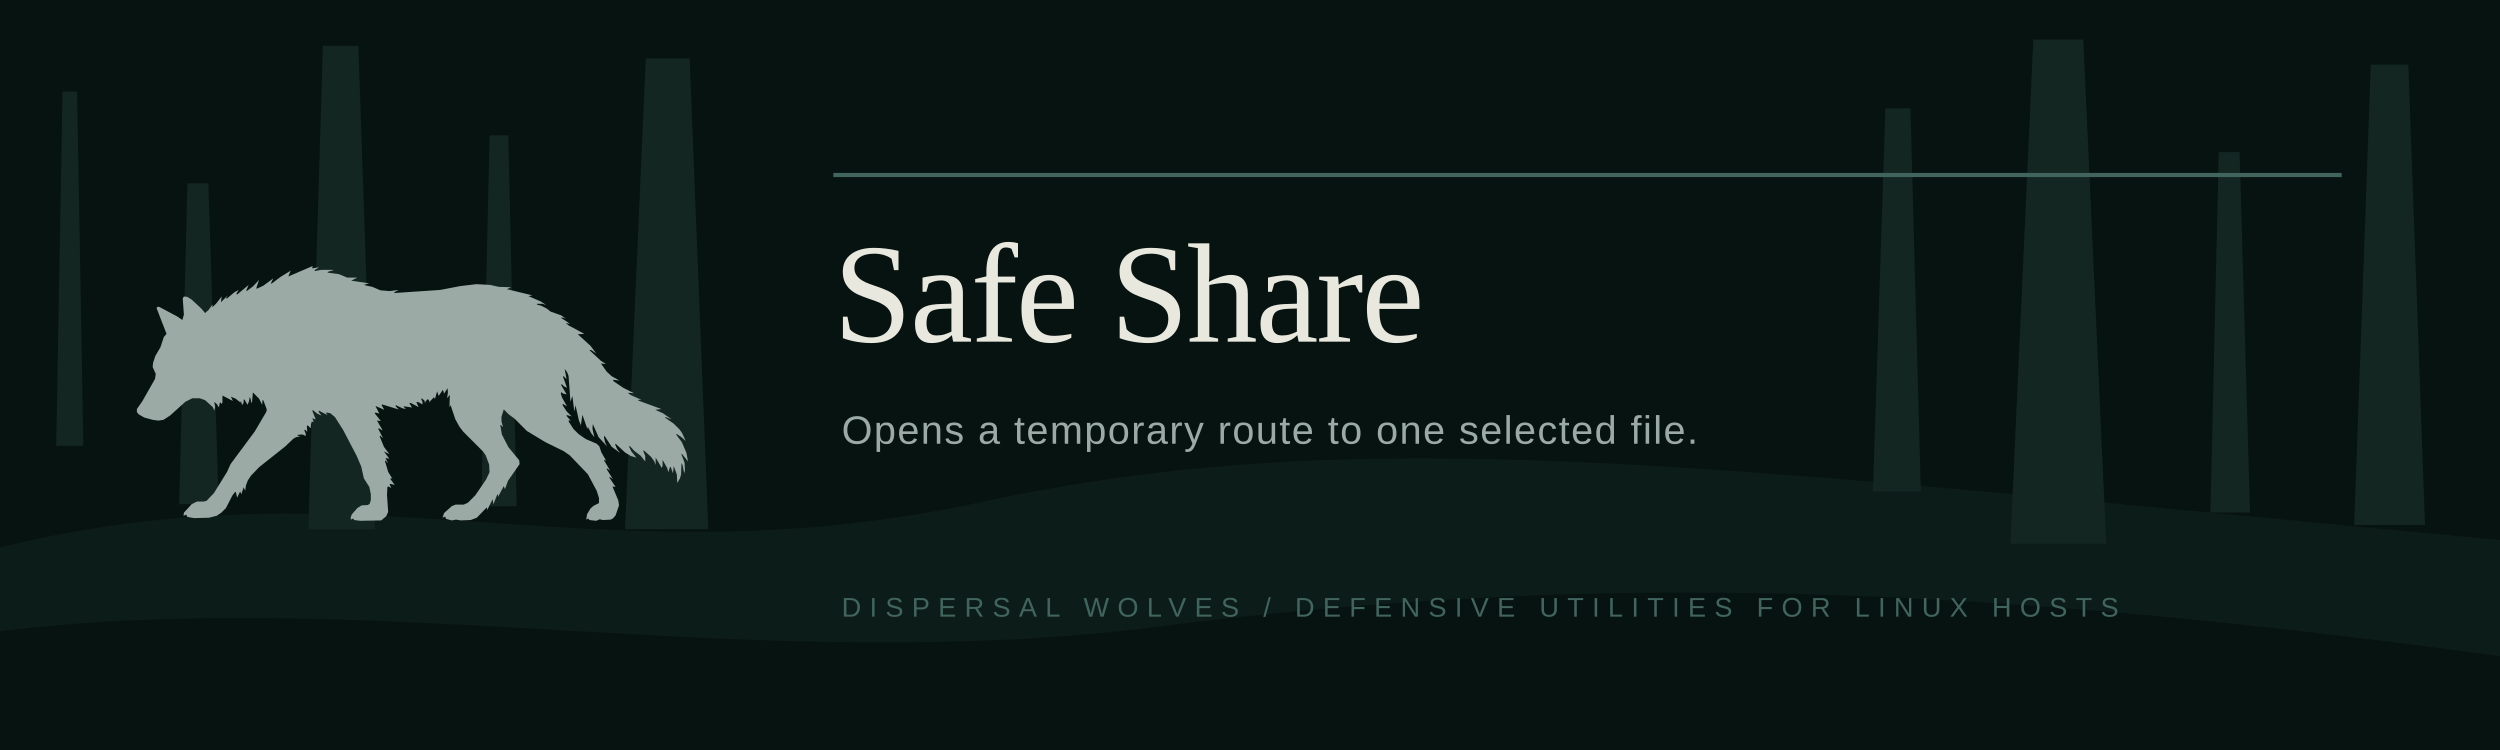
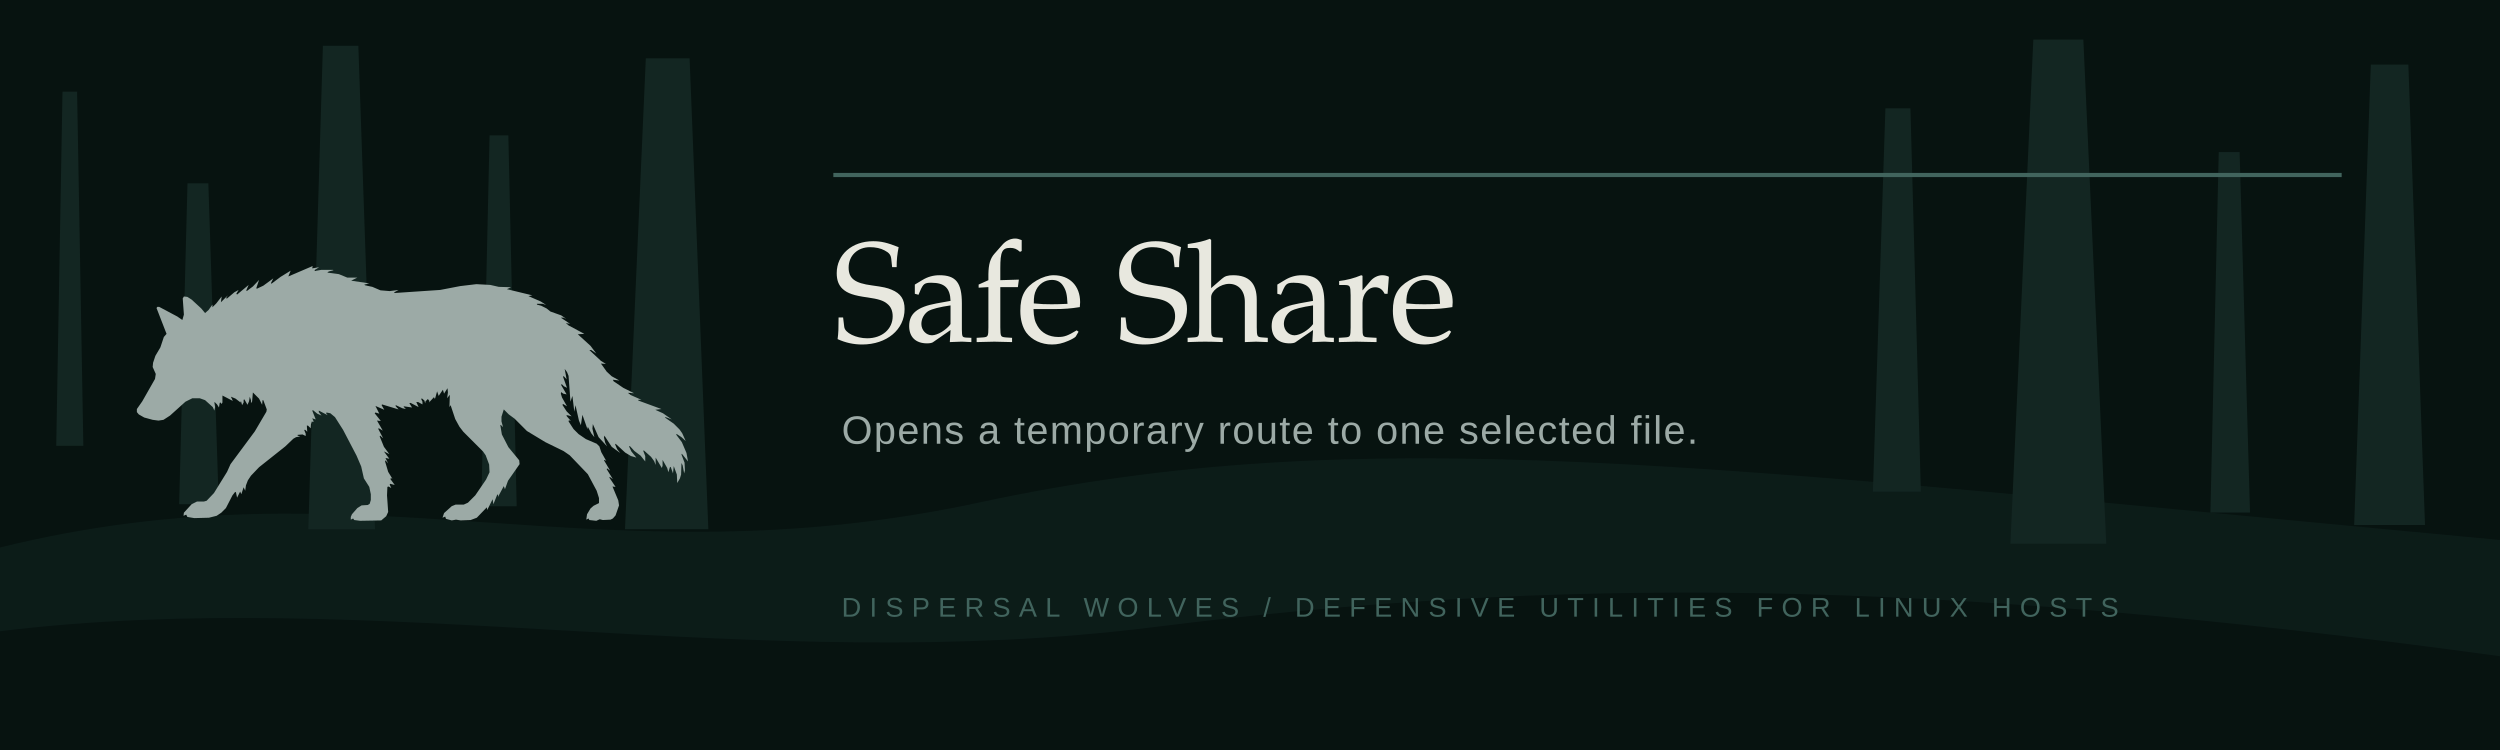
<svg xmlns="http://www.w3.org/2000/svg" viewBox="0 0 1200 360" role="img" aria-labelledby="title desc">
  <rect width="1200" height="360" fill="#071310" />
  <g aria-hidden="true" opacity=".56">
    <path d="M0 262.8C175 219.6 286 280.8 470 241.2S814 223.2 1200 259.2V360H0Z" fill="#10231F" />
    <path d="M30 44h7l3 170h-13Z" fill="#1D3530" />
    <path d="M90 88h10l5 154h-19Z" fill="#1D3530" />
    <path d="M155 22h17l8 232h-32Z" fill="#1D3530" />
    <path d="M235 65h9l4 178h-17Z" fill="#1D3530" />
    <path d="M310 28h21l9 226h-40Z" fill="#1D3530" />
    <path d="M905 52h12l5 184h-23Z" fill="#1D3530" />
    <path d="M976 19h24l11 242h-46Z" fill="#1D3530" />
    <path d="M1065 73h10l5 173h-19Z" fill="#1D3530" />
    <path d="M1138 31h18l8 221h-34Z" fill="#1D3530" />
    <path d="M0 303C180 281 363 325 554 301S923 277 1200 315V360H0Z" fill="#071310" />
  </g>
  <g transform="translate(62 124) scale(.185)" fill="#9CAAA6">
    <path fill-rule="evenodd" d="M71 129L97 196L90 204L81 231L68 253L62 271L61 282L69 300L67 313L34 371L20 391L20 399L25 405L39 413L61 419L76 421L89 419L106 408L146 372L164 363L183 363L197 368L217 386L221 395L223 386L221 374L222 373L228 379L233 387L235 375L237 374L240 378L242 374L242 356L269 370L264 359L276 364L289 374L290 370L293 381L297 374L297 367L299 366L307 380L311 371L313 359L316 368L316 376L319 371L321 348L337 364L345 380L346 368L348 368L357 392L356 398L326 449L263 534L254 554L220 609L201 629L194 631L176 631L162 638L142 660L141 668L148 665L151 671L169 674L207 673L227 668L239 660L251 648L268 615L275 606L277 607L280 621L288 605L291 612L297 594L301 603L303 589L308 576L316 564L337 542L405 488L426 468L433 464L444 462L437 460L437 458L450 457L458 461L458 455L454 445L457 445L462 450L461 434L464 434L471 441L472 426L474 430L473 424L479 424L475 415L484 418L475 395L477 394L488 403L499 408L492 399L492 395L515 407L511 402L512 400L522 402L534 412L555 445L590 512L602 540L609 571L623 593L627 612L627 627L624 637L619 640L603 641L592 648L578 664L575 671L575 678L581 675L584 679L599 681L654 680L667 669L672 658L669 615L670 593L673 592L680 596L676 587L677 585L689 588L678 573L679 570L683 572L672 554L664 527L665 524L672 532L665 518L675 520L661 501L675 508L661 489L650 462L651 460L659 467L646 442L648 441L658 447L643 421L653 422L637 402L639 400L649 403L639 383L662 393L655 381L656 379L699 392L691 383L692 381L709 389L718 391L712 385L713 384L734 387L727 376L730 375L751 386L745 373L750 373L761 379L761 372L758 366L759 363L766 369L768 376L769 371L775 365L779 370L778 374L791 360L792 364L794 363L799 345L803 357L814 341L817 351L826 337L827 348L825 363L832 354L831 386L834 381L846 417L857 437L867 450L918 501L925 511L934 535L935 555L926 574L898 615L879 634L868 639L847 639L837 643L817 661L813 673L820 670L822 676L837 680L848 678L860 680L886 679L902 673L928 646L929 653L943 625L945 638L955 613L957 613L957 619L972 591L975 599L983 577L1013 534L1012 524L984 490L967 457L963 433L964 432L970 438L966 423L966 411L972 392L985 405L1000 416L1032 448L1080 477L1127 500L1143 511L1190 560L1213 603L1219 622L1219 635L1205 642L1197 649L1188 664L1186 678L1192 675L1194 679L1212 681L1221 677L1229 679L1249 678L1255 675L1262 667L1271 641L1269 628L1254 592L1262 593L1246 569L1247 567L1255 573L1239 547L1240 545L1248 551L1232 524L1234 523L1238 526L1225 503L1220 488L1213 481L1185 469L1166 456L1153 443L1140 423L1141 420L1146 422L1134 408L1137 407L1148 410L1135 397L1124 380L1126 378L1136 384L1123 361L1120 351L1121 347L1126 351L1135 353L1121 329L1122 326L1128 332L1136 336L1126 308L1127 305L1135 314L1130 287L1136 295L1140 305L1145 372L1150 357L1155 398L1158 381L1167 421L1172 433L1176 406L1189 443L1190 437L1199 454L1207 464L1202 442L1203 430L1218 464L1240 488L1235 478L1232 465L1233 460L1252 489L1274 505L1266 495L1261 483L1262 481L1287 504L1302 513L1316 517L1303 501L1297 488L1299 487L1311 500L1327 512L1339 527L1339 513L1334 500L1335 498L1354 515L1362 526L1366 536L1366 517L1382 544L1384 538L1384 523L1396 544L1399 555L1403 542L1405 541L1411 558L1413 539L1421 561L1422 583L1429 571L1432 561L1433 531L1436 537L1440 558L1442 550L1441 530L1433 509L1434 507L1450 527L1446 505L1434 477L1419 457L1421 456L1433 464L1444 474L1435 454L1428 444L1413 429L1390 413L1392 412L1408 418L1385 402L1365 393L1381 391L1321 369L1321 367L1329 367L1302 355L1294 349L1310 350L1282 336L1257 319L1255 315L1272 317L1252 306L1239 294L1224 273L1237 274L1224 266L1194 238L1199 238L1212 247L1197 227L1164 197L1181 196L1140 174L1133 168L1144 170L1120 154L1127 154L1134 157L1121 148L1093 138L1083 130L1069 123L1058 120L1058 118L1073 118L1082 121L1068 112L1036 98L1046 96L980 80L991 75L959 74L937 69L901 67L859 72L807 82L688 90L688 88L699 82L676 85L652 83L631 74L612 70L610 68L623 65L576 58L592 50L566 50L544 41L514 37L518 34L530 31L529 30L498 30L481 33L482 30L493 23L475 26L476 20L413 47L419 32L393 48L369 66L368 64L374 52L348 71L331 79L330 77L337 56L321 73L305 85L304 83L310 69L280 94L278 92L284 82L273 88L253 105L252 102L256 96L238 114L240 99L226 117L216 127L216 120L206 134L197 142L187 130L162 107L151 100L142 99L139 104L142 146L138 160L125 151L78 126L73 126Z" />
  </g>
  <path d="M400 84H1124" stroke="#41645D" stroke-width="2" />
-   <text x="400" y="164" fill="#E8E8DF" font-family="Georgia, 'Times New Roman', serif" font-size="68" letter-spacing="-1">Safe Share</text>
-   <text x="404" y="213" fill="#9CAAA6" font-family="Arial Narrow, Helvetica Neue, Arial, sans-serif" font-size="19" letter-spacing=".7">Opens a temporary route to one selected file.</text>
-   <text x="404" y="296" fill="#41645D" font-family="Arial Narrow, Helvetica Neue, Arial, sans-serif" font-size="13" letter-spacing="4">DISPERSAL WOLVES / DEFENSIVE UTILITIES FOR LINUX HOSTS</text>
+   <text x="400" y="164" fill="#E8E8DF" font-family="'Iowan Old Style', Palatino, Georgia, serif" font-size="68" letter-spacing="-1">Safe Share</text>
+   <text x="404" y="213" fill="#9CAAA6" font-family="'Arial Narrow', 'Helvetica Neue', Arial, sans-serif" font-size="19" letter-spacing=".7">Opens a temporary route to one selected file.</text>
+   <text x="404" y="296" fill="#41645D" font-family="'Arial Narrow', 'Helvetica Neue', Arial, sans-serif" font-size="13" letter-spacing="4">DISPERSAL WOLVES / DEFENSIVE UTILITIES FOR LINUX HOSTS</text>
</svg>
